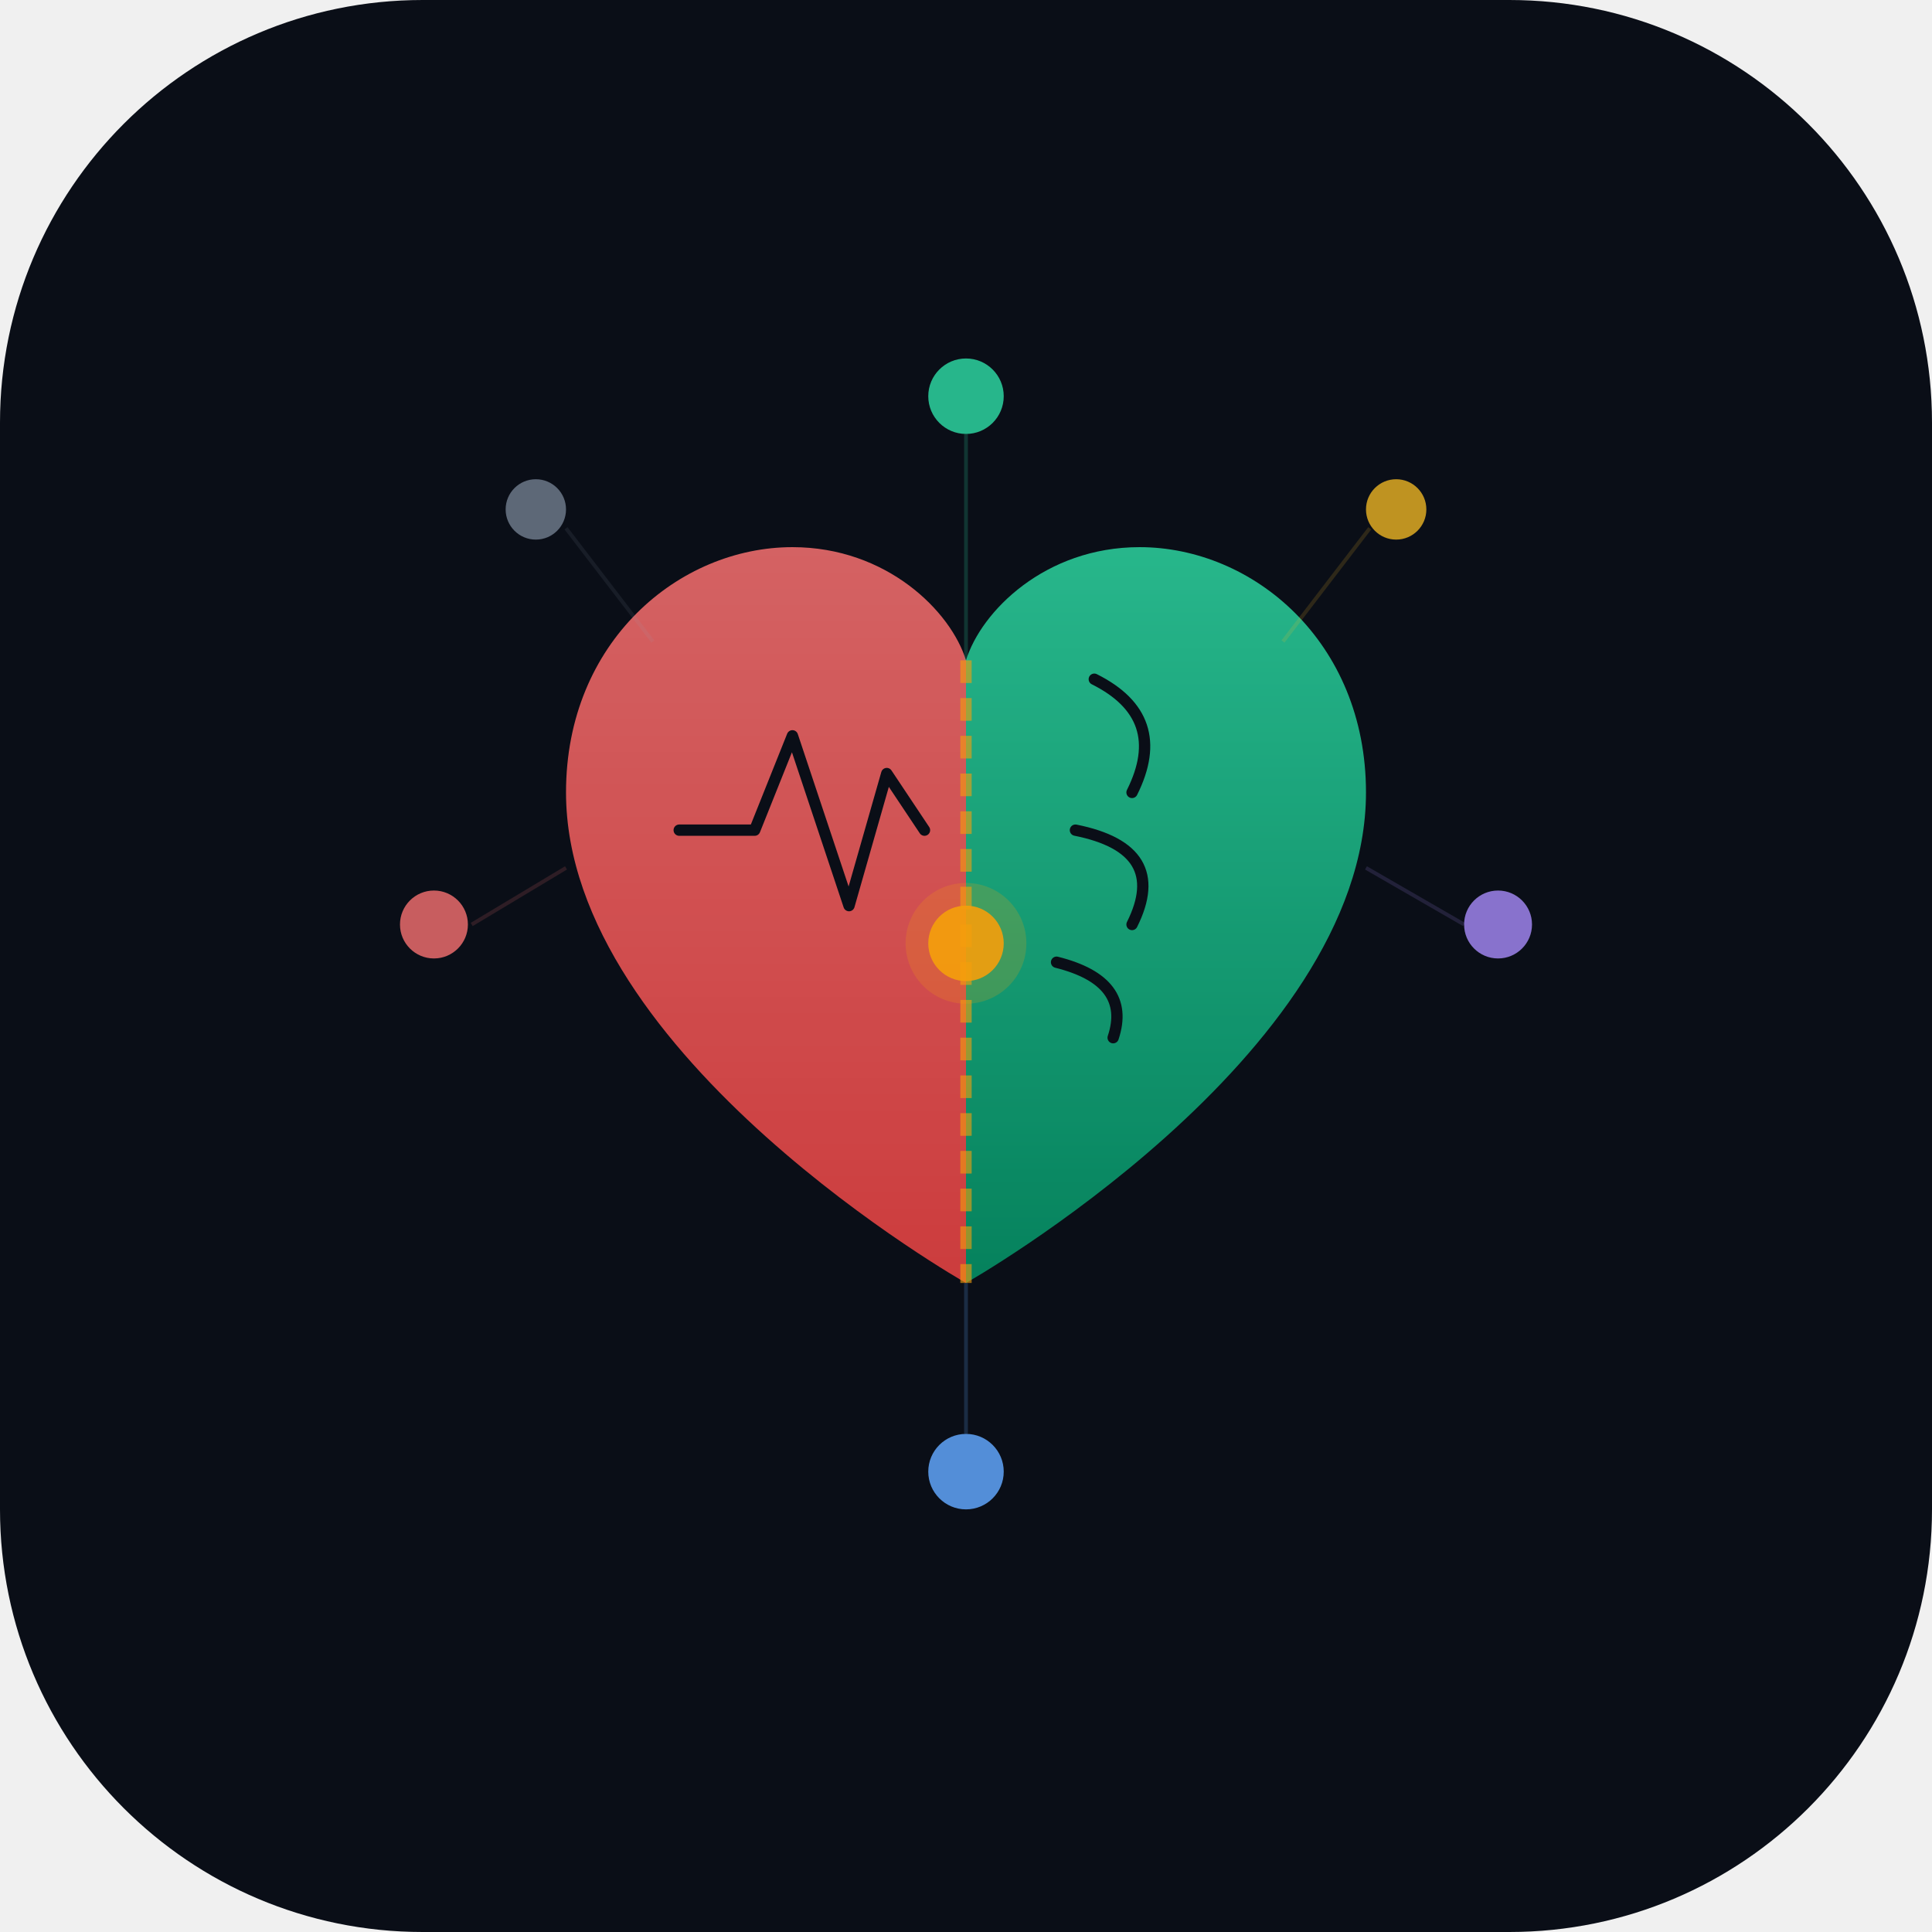
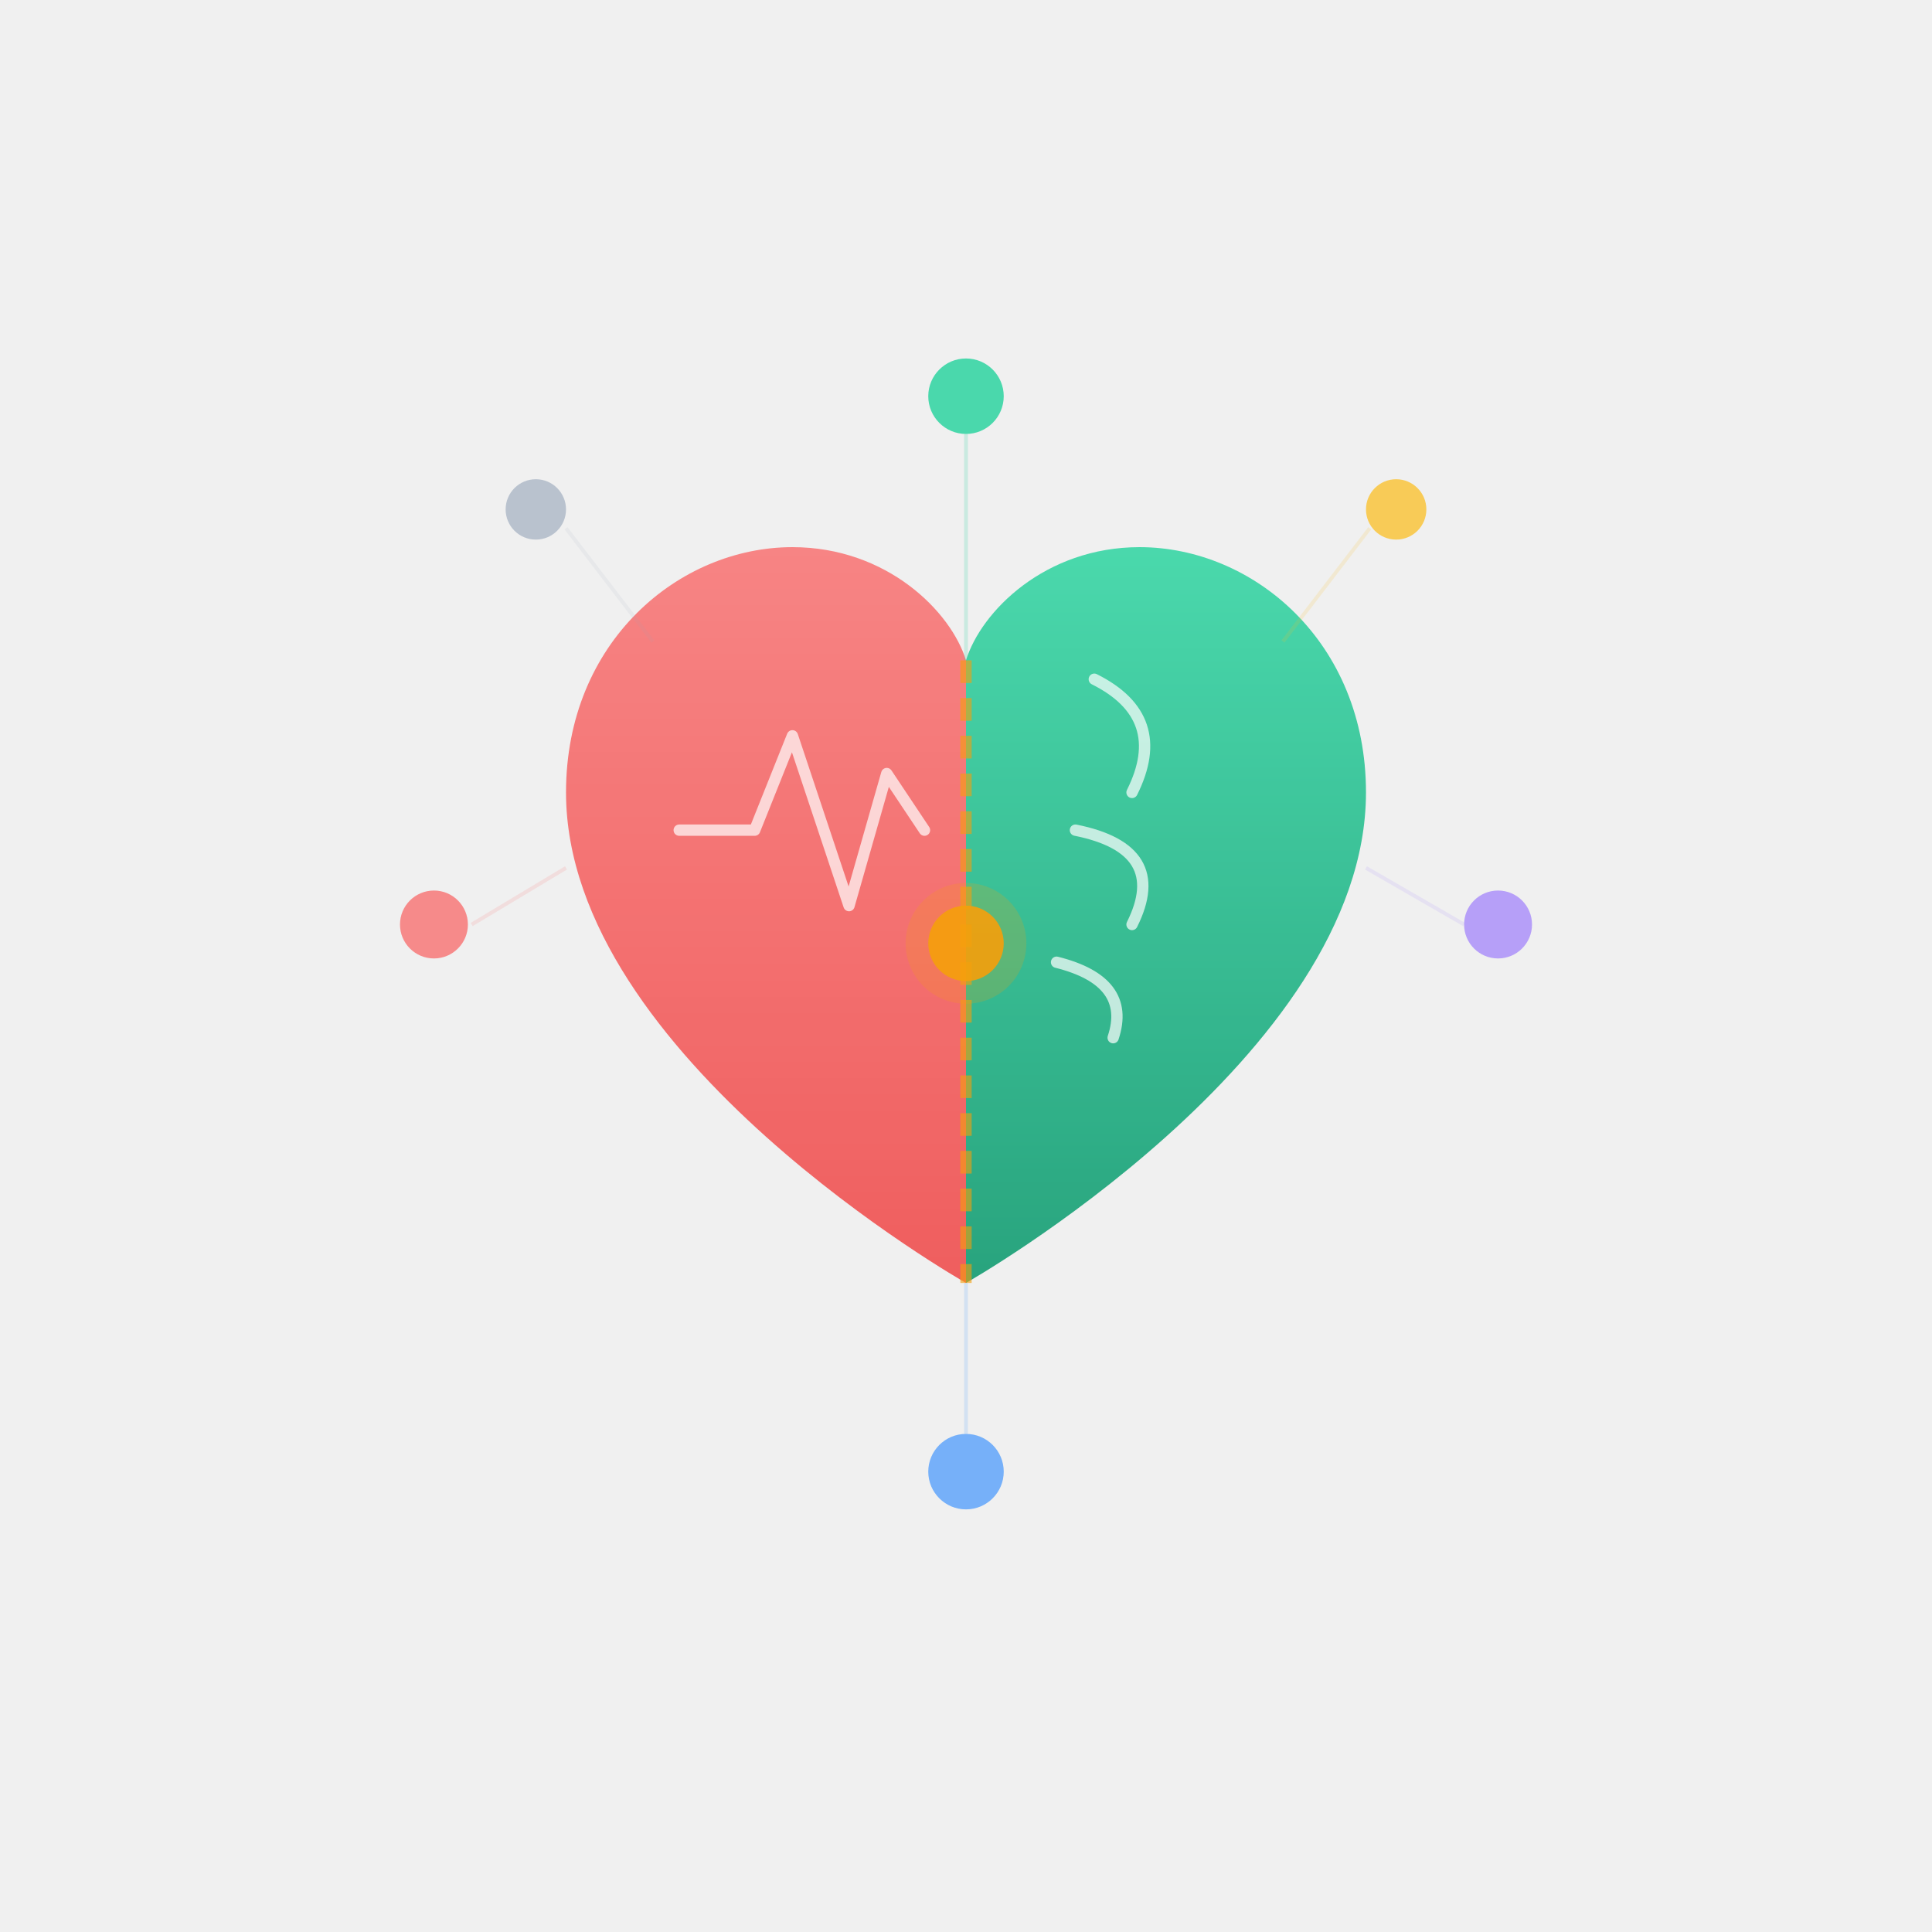
<svg xmlns="http://www.w3.org/2000/svg" viewBox="0 0 512 512" width="512" height="512">
  <defs>
    <linearGradient id="heartG" x1="0" y1="0" x2="0" y2="1">
      <stop offset="0%" stop-color="#f87171" />
      <stop offset="100%" stop-color="#ef4444" />
    </linearGradient>
    <linearGradient id="brainG" x1="0" y1="0" x2="0" y2="1">
      <stop offset="0%" stop-color="#2dd4a0" />
      <stop offset="100%" stop-color="#059669" />
    </linearGradient>
  </defs>
-   <rect width="512" height="512" rx="112" fill="#0a0e17" />
+   <rect width="512" height="512" rx="112" fill="none" />
  <path d="M256,340 C256,340 150,280 150,210 C150,170 180,145 210,145 C235,145 252,162 256,175" fill="url(#heartG)" opacity="0.85" />
  <path d="M256,175 C260,162 277,145 302,145 C332,145 362,170 362,210 C362,280 256,340 256,340" fill="url(#brainG)" opacity="0.85" />
-   <path d="M290,180 Q310,190 300,210" fill="none" stroke="#0a0e17" stroke-width="3" stroke-linecap="round" />
-   <path d="M285,220 Q310,225 300,245" fill="none" stroke="#0a0e17" stroke-width="3" stroke-linecap="round" />
-   <path d="M280,255 Q300,260 295,275" fill="none" stroke="#0a0e17" stroke-width="3" stroke-linecap="round" />
-   <path d="M180,220 L200,220 L210,195 L225,240 L235,205 L245,220" fill="none" stroke="#0a0e17" stroke-width="3" stroke-linecap="round" stroke-linejoin="round" />
+   <path d="M290,180 Q310,190 300,210" fill="none" stroke="white" stroke-width="3" opacity="0.7" stroke-linecap="round" />
+   <path d="M285,220 Q310,225 300,245" fill="none" stroke="white" stroke-width="3" opacity="0.7" stroke-linecap="round" />
+   <path d="M280,255 Q300,260 295,275" fill="none" stroke="white" stroke-width="3" opacity="0.7" stroke-linecap="round" />
+   <path d="M180,220 L200,220 L210,195 L225,240 L235,205 L245,220" fill="none" stroke="white" stroke-width="3" opacity="0.7" stroke-linecap="round" stroke-linejoin="round" />
  <line x1="256" y1="175" x2="256" y2="340" stroke="#f59e0b" stroke-width="3" opacity="0.6" stroke-dasharray="6,4" />
  <circle cx="256" cy="250" r="10" fill="#f59e0b" opacity="0.9" />
  <circle cx="256" cy="250" r="16" fill="#f59e0b" opacity="0.2" />
  <circle cx="256" cy="105" r="10" fill="#2dd4a0" opacity="0.85" />
  <circle cx="256" cy="390" r="10" fill="#60a5fa" opacity="0.85" />
  <circle cx="115" cy="245" r="9" fill="#f87171" opacity="0.8" />
  <circle cx="397" cy="245" r="9" fill="#a78bfa" opacity="0.8" />
  <circle cx="370" cy="135" r="8" fill="#fbbf24" opacity="0.75" />
  <circle cx="142" cy="135" r="8" fill="#94a3b8" opacity="0.6" />
  <line x1="256" y1="115" x2="256" y2="175" stroke="#2dd4a0" stroke-width="1" opacity="0.2" />
  <line x1="256" y1="340" x2="256" y2="380" stroke="#60a5fa" stroke-width="1" opacity="0.2" />
  <line x1="125" y1="245" x2="150" y2="230" stroke="#f87171" stroke-width="1" opacity="0.15" />
  <line x1="388" y1="245" x2="362" y2="230" stroke="#a78bfa" stroke-width="1" opacity="0.15" />
  <line x1="363" y1="140" x2="340" y2="170" stroke="#fbbf24" stroke-width="1" opacity="0.15" />
  <line x1="150" y1="140" x2="173" y2="170" stroke="#94a3b8" stroke-width="1" opacity="0.1" />
</svg>
